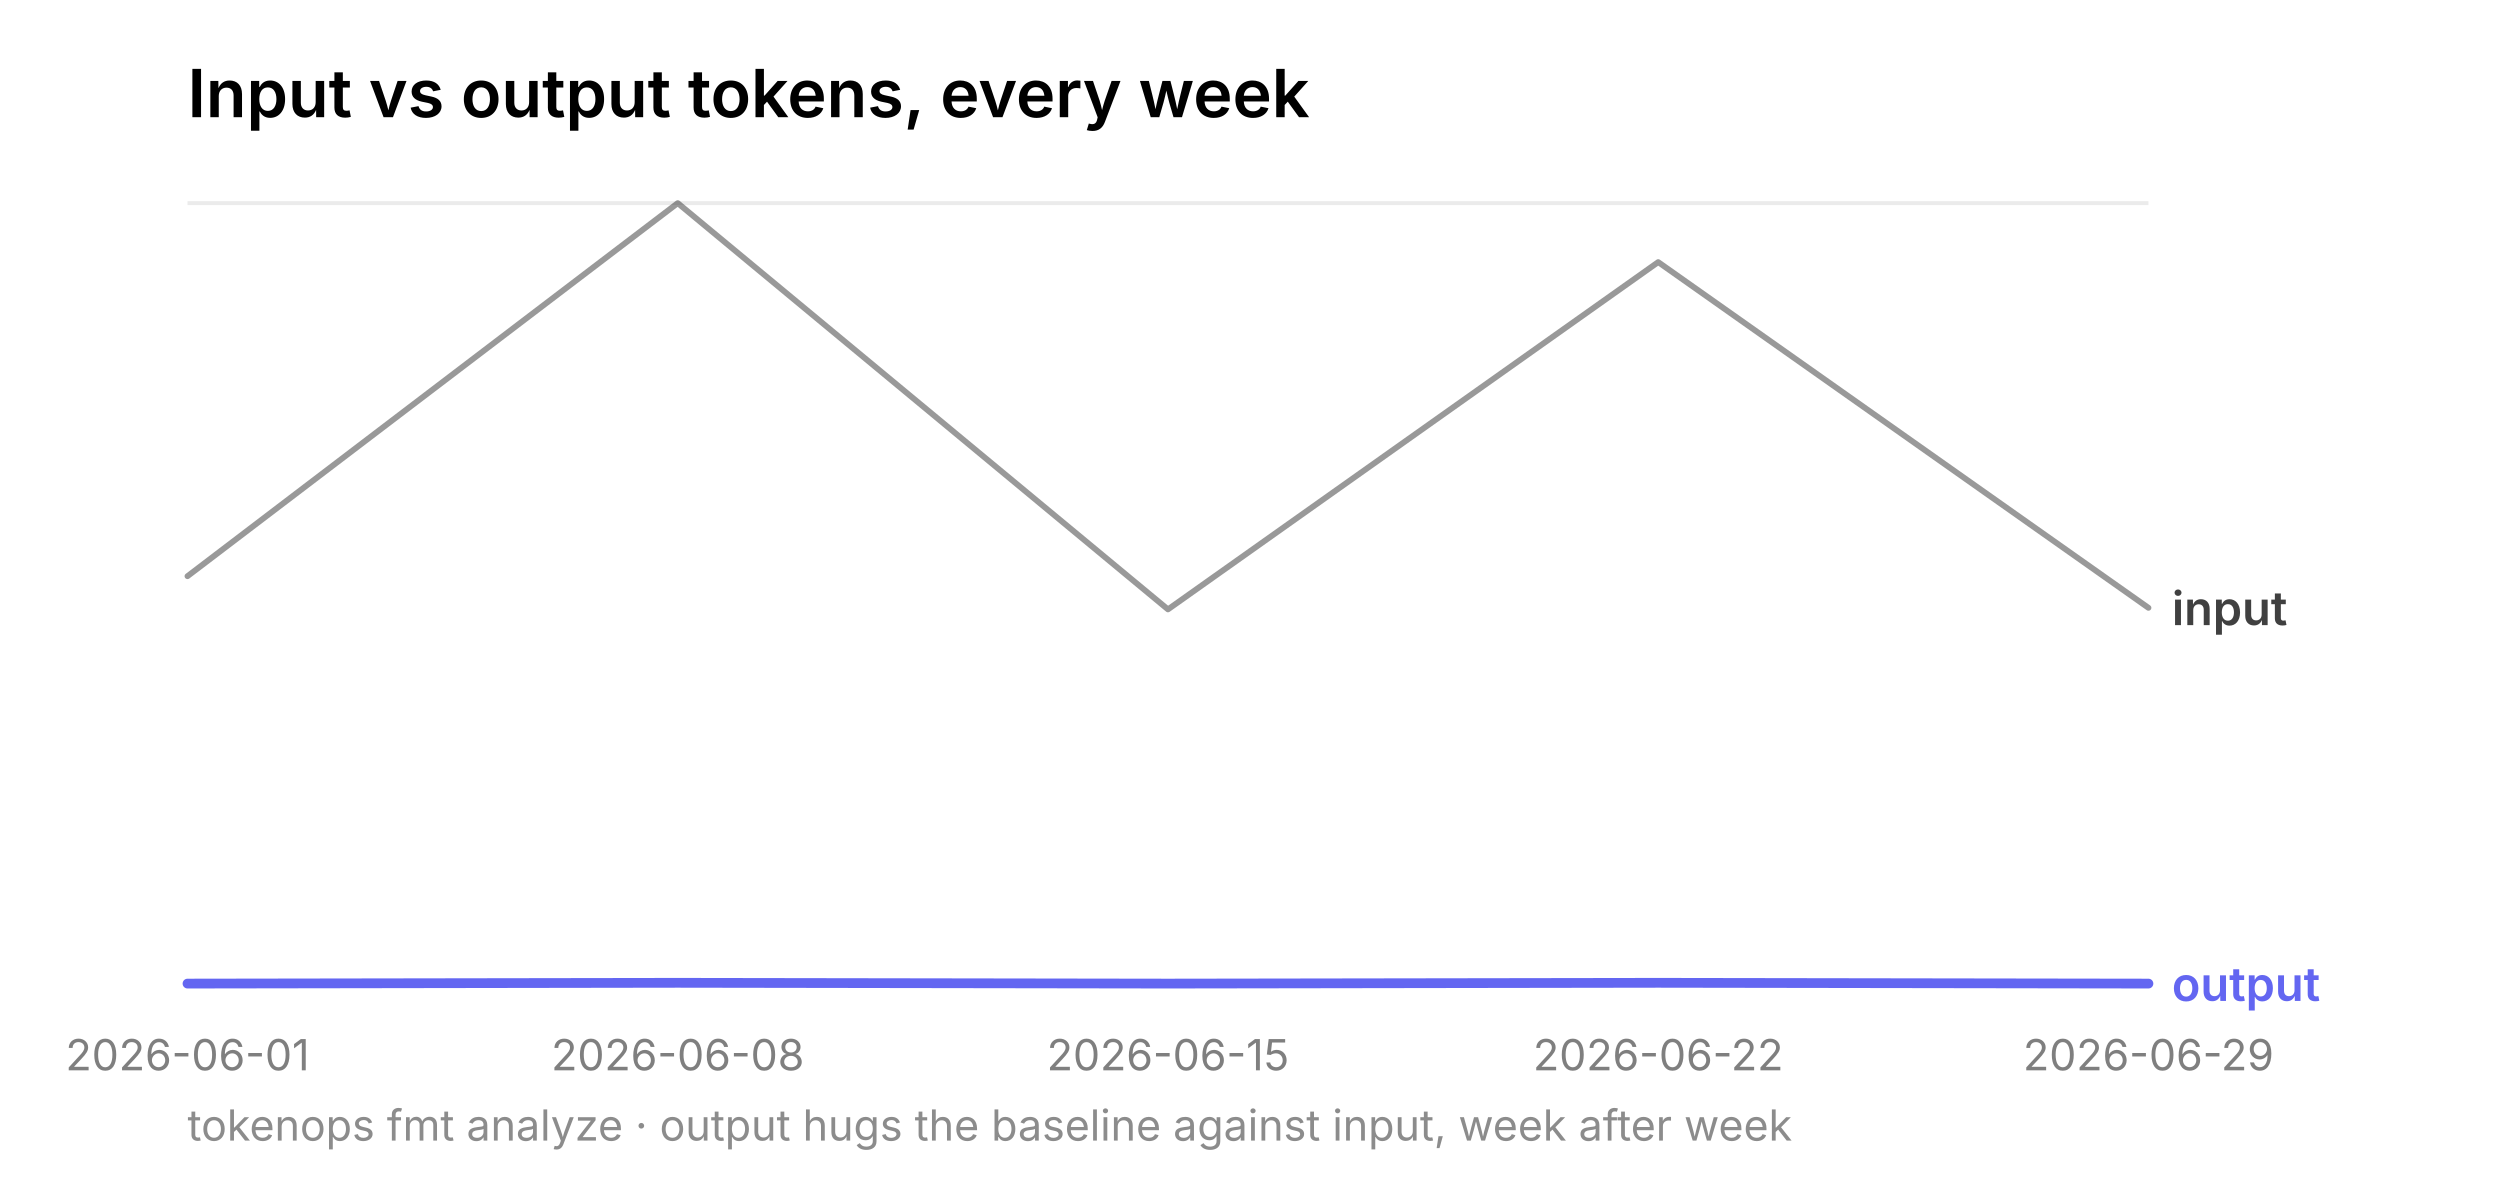
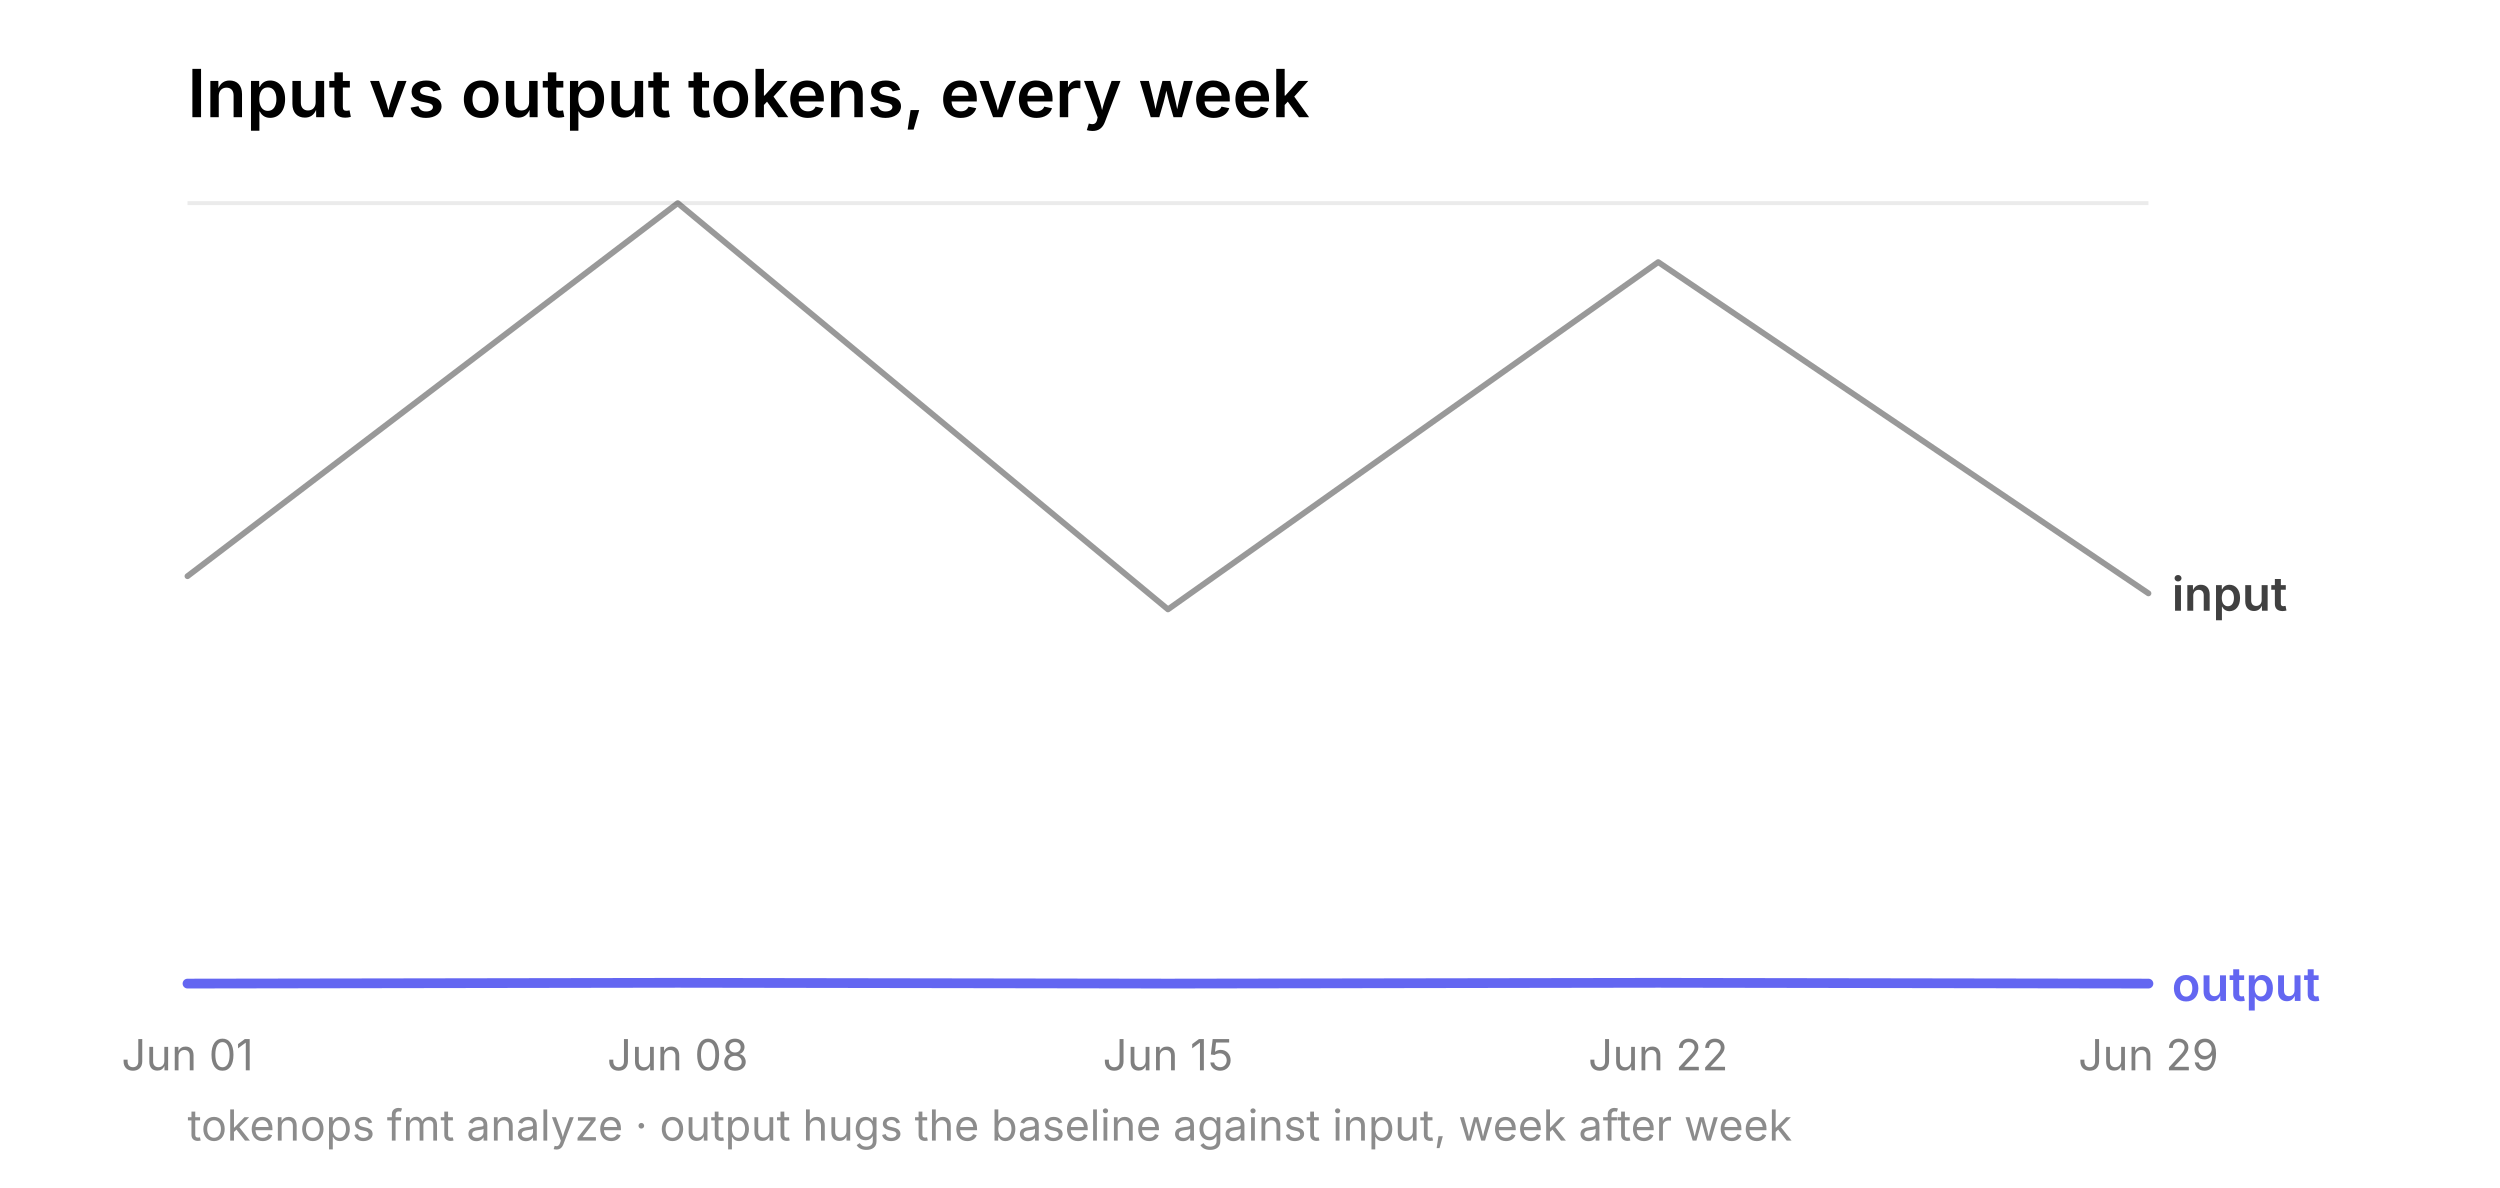
<svg xmlns="http://www.w3.org/2000/svg" width="640" height="304" viewBox="0 0 640 304" role="img" aria-label="Input vs output tokens, every week" font-family="system-ui, -apple-system, Segoe UI, sans-serif">
  <text x="48" y="30" fill="currentColor" font-size="17" font-weight="600">Input vs output tokens, every week</text>
  <line x1="48" y1="252.0" x2="550.0" y2="252.0" stroke="currentColor" opacity="0.15" />
  <line x1="48" y1="52" x2="550.0" y2="52" stroke="currentColor" opacity="0.08" />
-   <polyline points="48.0,147.5 173.5,52.0 299.0,156.0 424.5,67.1 550.0,155.6" fill="none" stroke="currentColor" stroke-opacity="0.4" stroke-width="1.5" stroke-linejoin="round" stroke-linecap="round" />
-   <text x="556.0" y="155.6" fill="currentColor" opacity="0.75" font-size="12" font-weight="600" dominant-baseline="middle">input</text>
+   <polyline points="48.0,147.5 173.5,52.0 299.0,156.0 424.5,67.1 550.0,151.9" fill="none" stroke="currentColor" stroke-opacity="0.4" stroke-width="1.5" stroke-linejoin="round" stroke-linecap="round" />
+   <text x="556.0" y="151.9" fill="currentColor" opacity="0.75" font-size="12" font-weight="600" dominant-baseline="middle">input</text>
  <polyline points="48.0,251.8 173.5,251.6 299.0,251.8 424.5,251.6 550.0,251.8" fill="none" stroke="#6366F1" stroke-opacity="1" stroke-width="2.5" stroke-linejoin="round" stroke-linecap="round" />
  <text x="556.0" y="251.8" fill="#6366F1" opacity="1" font-size="12" font-weight="600" dominant-baseline="middle">output</text>
-   <text x="48.0" y="274" fill="currentColor" opacity="0.5" font-size="11" text-anchor="middle">2026-06-01</text>
-   <text x="173.5" y="274" fill="currentColor" opacity="0.5" font-size="11" text-anchor="middle">2026-06-08</text>
-   <text x="299.0" y="274" fill="currentColor" opacity="0.5" font-size="11" text-anchor="middle">2026-06-15</text>
-   <text x="424.5" y="274" fill="currentColor" opacity="0.5" font-size="11" text-anchor="middle">2026-06-22</text>
-   <text x="550.0" y="274" fill="currentColor" opacity="0.5" font-size="11" text-anchor="middle">2026-06-29</text>
+   <text x="48.0" y="274" fill="currentColor" opacity="0.5" font-size="11" text-anchor="middle">Jun 01</text>
+   <text x="173.5" y="274" fill="currentColor" opacity="0.5" font-size="11" text-anchor="middle">Jun 08</text>
+   <text x="299.0" y="274" fill="currentColor" opacity="0.5" font-size="11" text-anchor="middle">Jun 15</text>
+   <text x="424.5" y="274" fill="currentColor" opacity="0.5" font-size="11" text-anchor="middle">Jun 22</text>
+   <text x="550.0" y="274" fill="currentColor" opacity="0.5" font-size="11" text-anchor="middle">Jun 29</text>
  <text x="48" y="292" fill="currentColor" opacity="0.45" font-size="11">tokenops fmt analyze · output hugs the baseline against input, week after week</text>
</svg>
